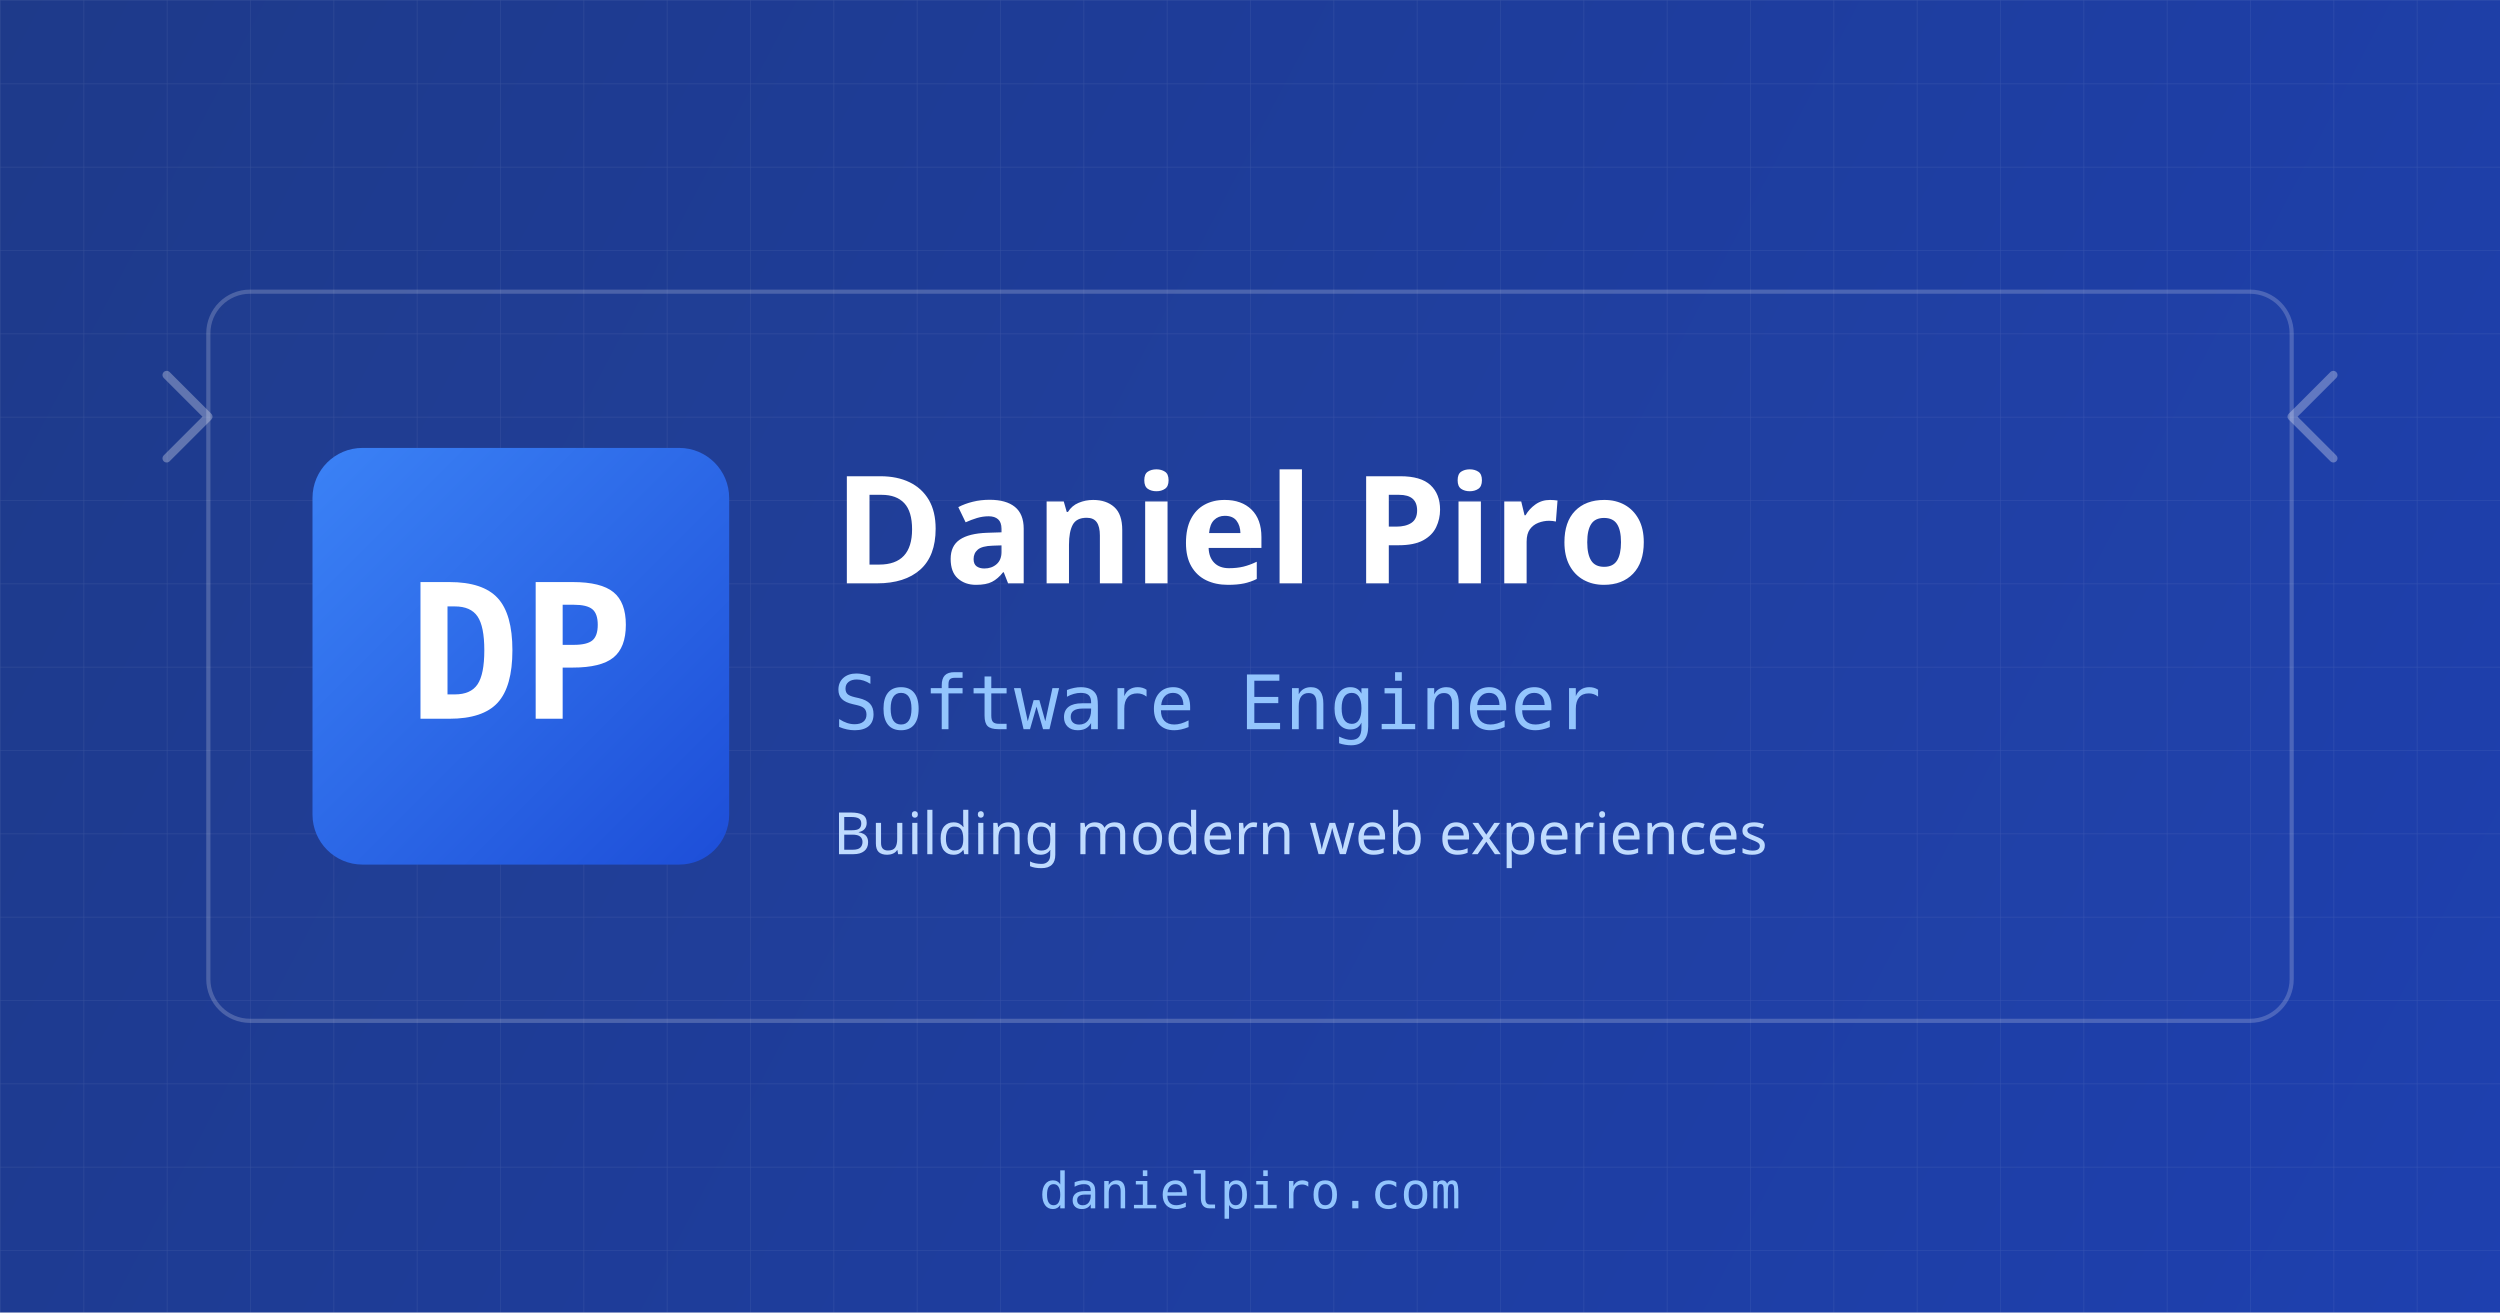
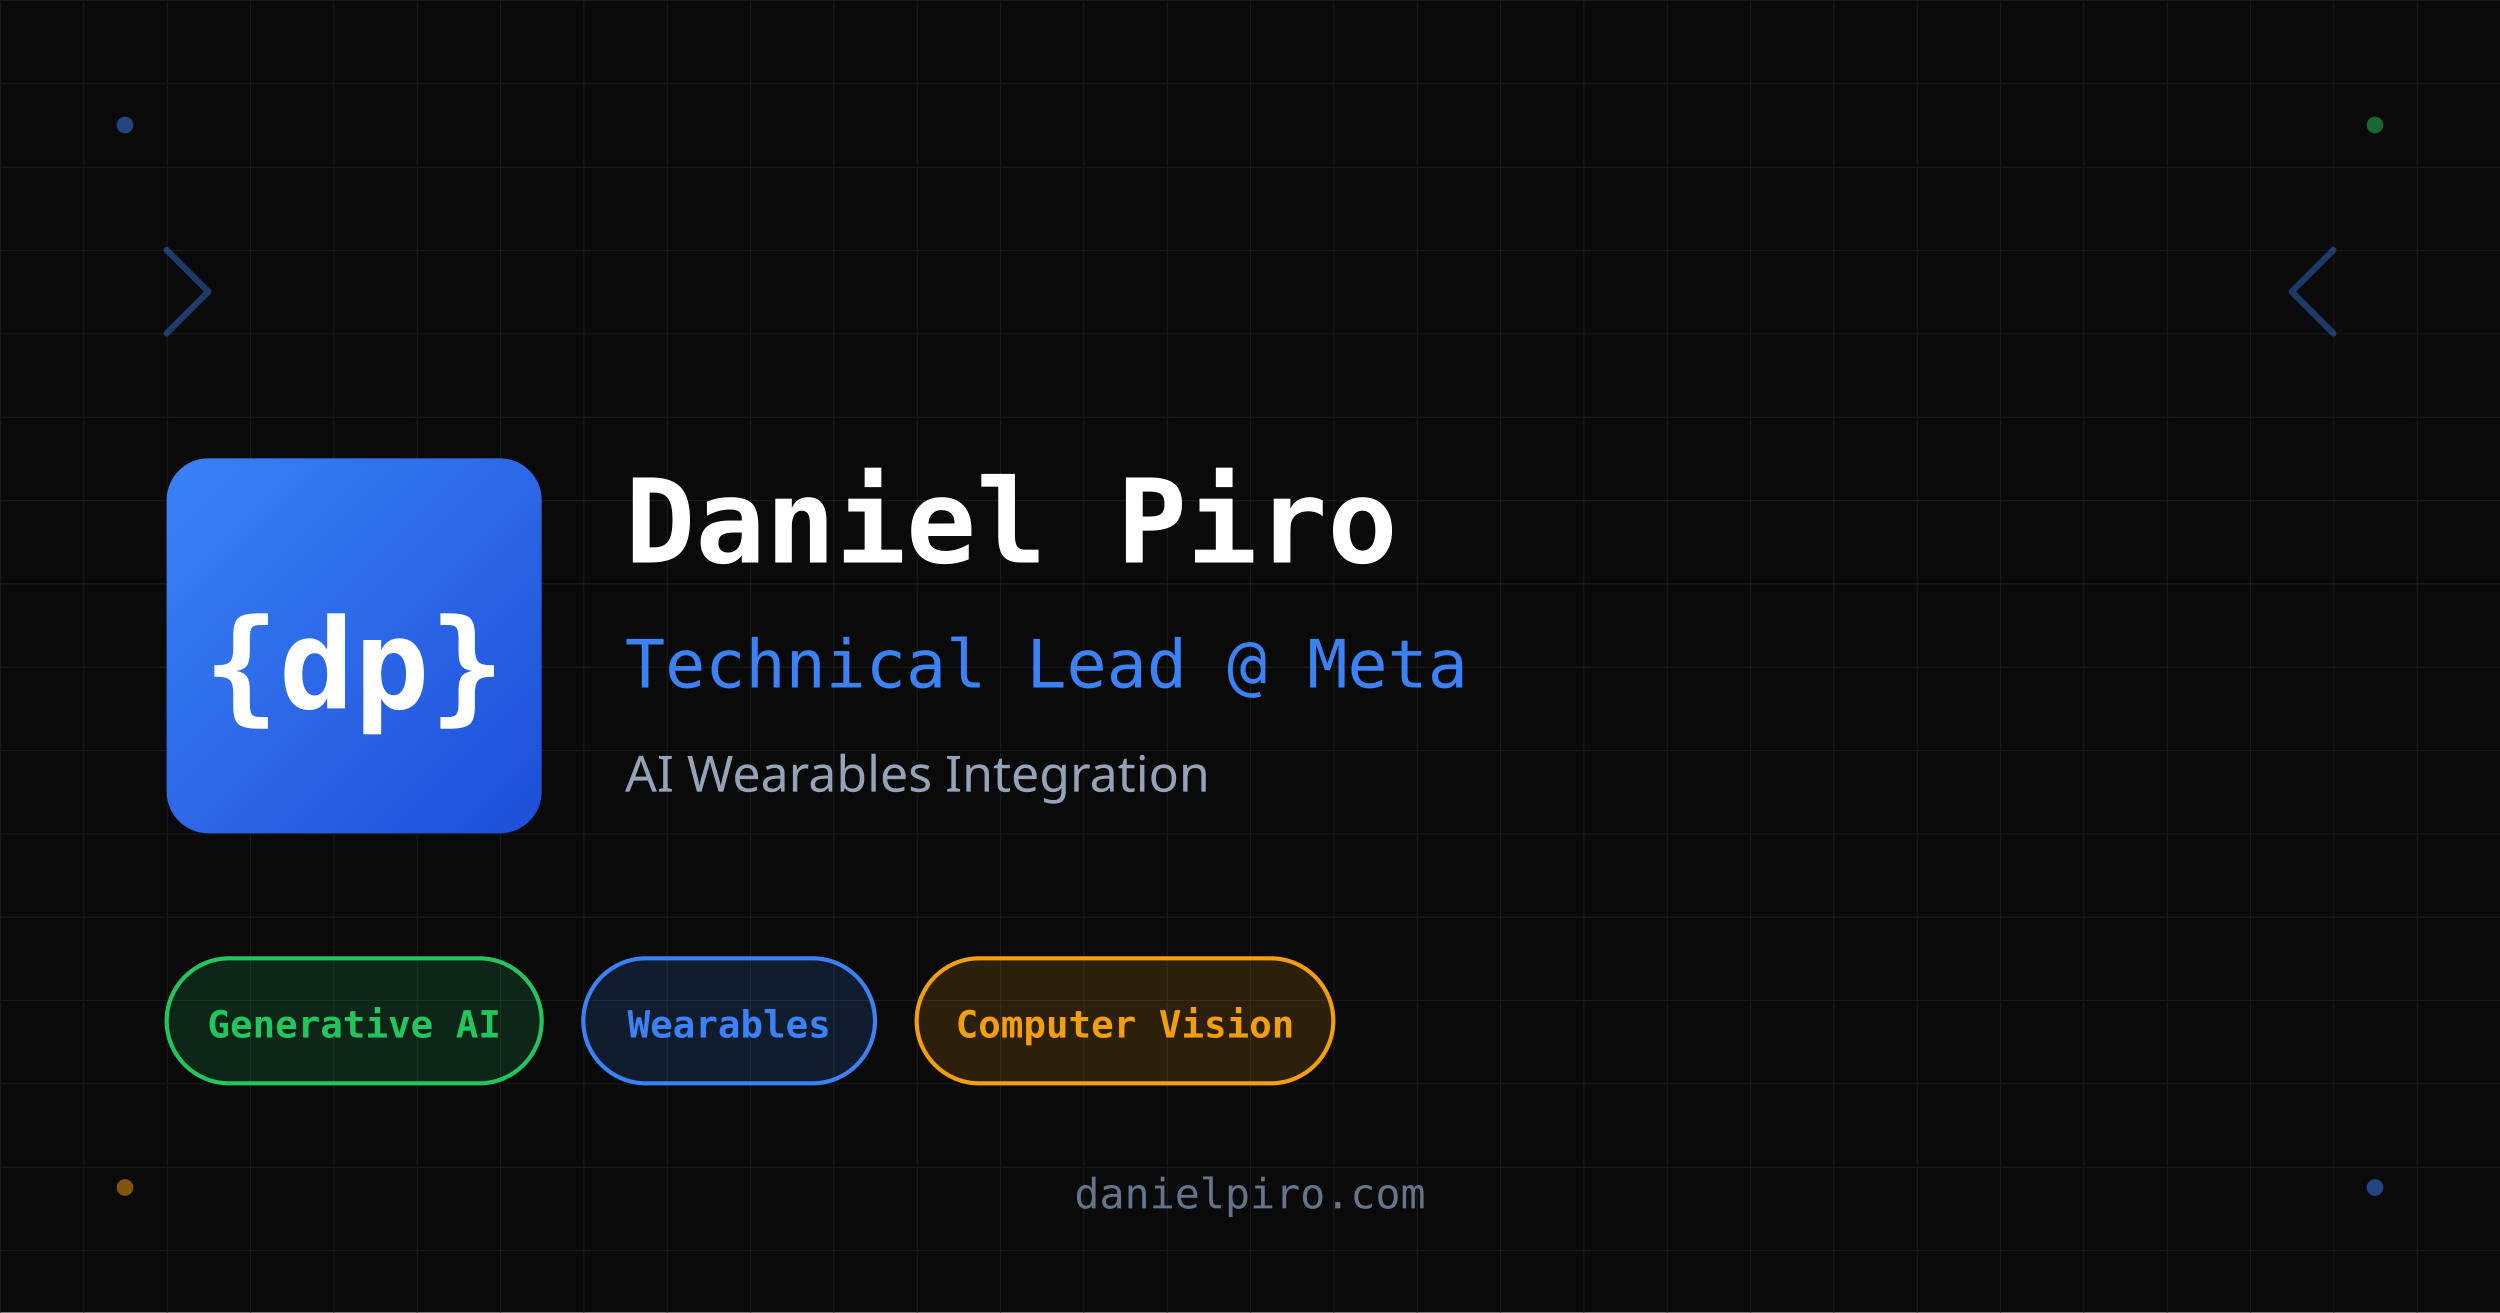
<svg xmlns="http://www.w3.org/2000/svg" width="1200" height="630" viewBox="0 0 1200 630" fill="none">
-   <rect width="1200" height="630" fill="url(#og-gradient)" />
-   <defs>
-     <linearGradient id="og-gradient" x1="0" y1="0" x2="1200" y2="630" gradientUnits="userSpaceOnUse">
-       <stop offset="0%" stop-color="#1E3A8A" />
-       <stop offset="100%" stop-color="#1E40AF" />
-     </linearGradient>
-   </defs>
+   <rect width="1200" height="630" fill="#0a0a0a" />
  <pattern id="grid" width="40" height="40" patternUnits="userSpaceOnUse">
-     <path d="M 40 0 L 0 0 0 40" fill="none" stroke="white" stroke-width="0.5" opacity="0.1" />
+     <path d="M 40 0 L 0 0 0 40" fill="none" stroke="#1a1a1a" stroke-width="1" />
  </pattern>
  <rect width="1200" height="630" fill="url(#grid)" />
-   <rect x="100" y="140" width="1000" height="350" rx="20" fill="rgba(255, 255, 255, 0.05)" stroke="white" stroke-width="2" opacity="0.2" />
-   <rect x="150" y="215" width="200" height="200" rx="24" fill="url(#icon-gradient)" />
+   <path d="M 80 120 L 100 140 L 80 160" stroke="#3B82F6" stroke-width="3" stroke-linecap="round" stroke-linejoin="round" opacity="0.4" />
+   <path d="M 1120 120 L 1100 140 L 1120 160" stroke="#3B82F6" stroke-width="3" stroke-linecap="round" stroke-linejoin="round" opacity="0.4" />
+   <rect x="80" y="220" width="180" height="180" rx="20" fill="url(#icon-gradient)" />
  <defs>
-     <linearGradient id="icon-gradient" x1="150" y1="215" x2="350" y2="415" gradientUnits="userSpaceOnUse">
+     <linearGradient id="icon-gradient" x1="80" y1="220" x2="260" y2="400" gradientUnits="userSpaceOnUse">
      <stop offset="0%" stop-color="#3B82F6" />
      <stop offset="100%" stop-color="#1D4ED8" />
    </linearGradient>
  </defs>
-   <text x="250" y="345" font-family="monospace" font-size="90" font-weight="700" fill="white" text-anchor="middle">DP</text>
-   <text x="400" y="280" font-family="sans-serif" font-size="72" font-weight="700" fill="white">Daniel Piro</text>
-   <text x="400" y="350" font-family="monospace" font-size="36" fill="#93C5FD">Software Engineer</text>
-   <text x="400" y="410" font-family="sans-serif" font-size="28" fill="#BFDBFE">Building modern web experiences</text>
-   <path d="M 80 180 L 100 200 L 80 220" stroke="white" stroke-width="4" stroke-linecap="round" stroke-linejoin="round" opacity="0.3" />
-   <path d="M 1120 180 L 1100 200 L 1120 220" stroke="white" stroke-width="4" stroke-linecap="round" stroke-linejoin="round" opacity="0.3" />
-   <text x="600" y="580" font-family="monospace" font-size="24" fill="#93C5FD" text-anchor="middle">danielpiro.com</text>
+   <text x="170" y="340" font-family="monospace" font-size="60" font-weight="700" fill="white" text-anchor="middle">{dp}</text>
+   <text x="300" y="270" font-family="monospace" font-size="56" font-weight="700" fill="white">Daniel Piro</text>
+   <text x="300" y="330" font-family="monospace" font-size="32" fill="#3B82F6">Technical Lead @ Meta</text>
+   <text x="300" y="380" font-family="sans-serif" font-size="24" fill="#94a3b8">AI Wearables Integration</text>
+   <g transform="translate(80, 460)">
+     <rect x="0" y="0" width="180" height="60" rx="30" fill="#22c55e" fill-opacity="0.15" />
+     <rect x="0" y="0" width="180" height="60" rx="30" stroke="#22c55e" stroke-width="2" fill="none" />
+     <text x="90" y="38" font-family="monospace" font-size="18" font-weight="600" fill="#22c55e" text-anchor="middle">Generative AI</text>
+     <rect x="200" y="0" width="140" height="60" rx="30" fill="#3B82F6" fill-opacity="0.15" />
+     <rect x="200" y="0" width="140" height="60" rx="30" stroke="#3B82F6" stroke-width="2" fill="none" />
+     <text x="270" y="38" font-family="monospace" font-size="18" font-weight="600" fill="#3B82F6" text-anchor="middle">Wearables</text>
+     <rect x="360" y="0" width="200" height="60" rx="30" fill="#f59e0b" fill-opacity="0.15" />
+     <rect x="360" y="0" width="200" height="60" rx="30" stroke="#f59e0b" stroke-width="2" fill="none" />
+     <text x="460" y="38" font-family="monospace" font-size="18" font-weight="600" fill="#f59e0b" text-anchor="middle">Computer Vision</text>
+   </g>
+   <text x="600" y="580" font-family="monospace" font-size="20" fill="#64748b" text-anchor="middle">danielpiro.com</text>
+   <circle cx="60" cy="60" r="4" fill="#3B82F6" opacity="0.5" />
+   <circle cx="1140" cy="60" r="4" fill="#22c55e" opacity="0.5" />
+   <circle cx="60" cy="570" r="4" fill="#f59e0b" opacity="0.5" />
+   <circle cx="1140" cy="570" r="4" fill="#3B82F6" opacity="0.5" />
</svg>
